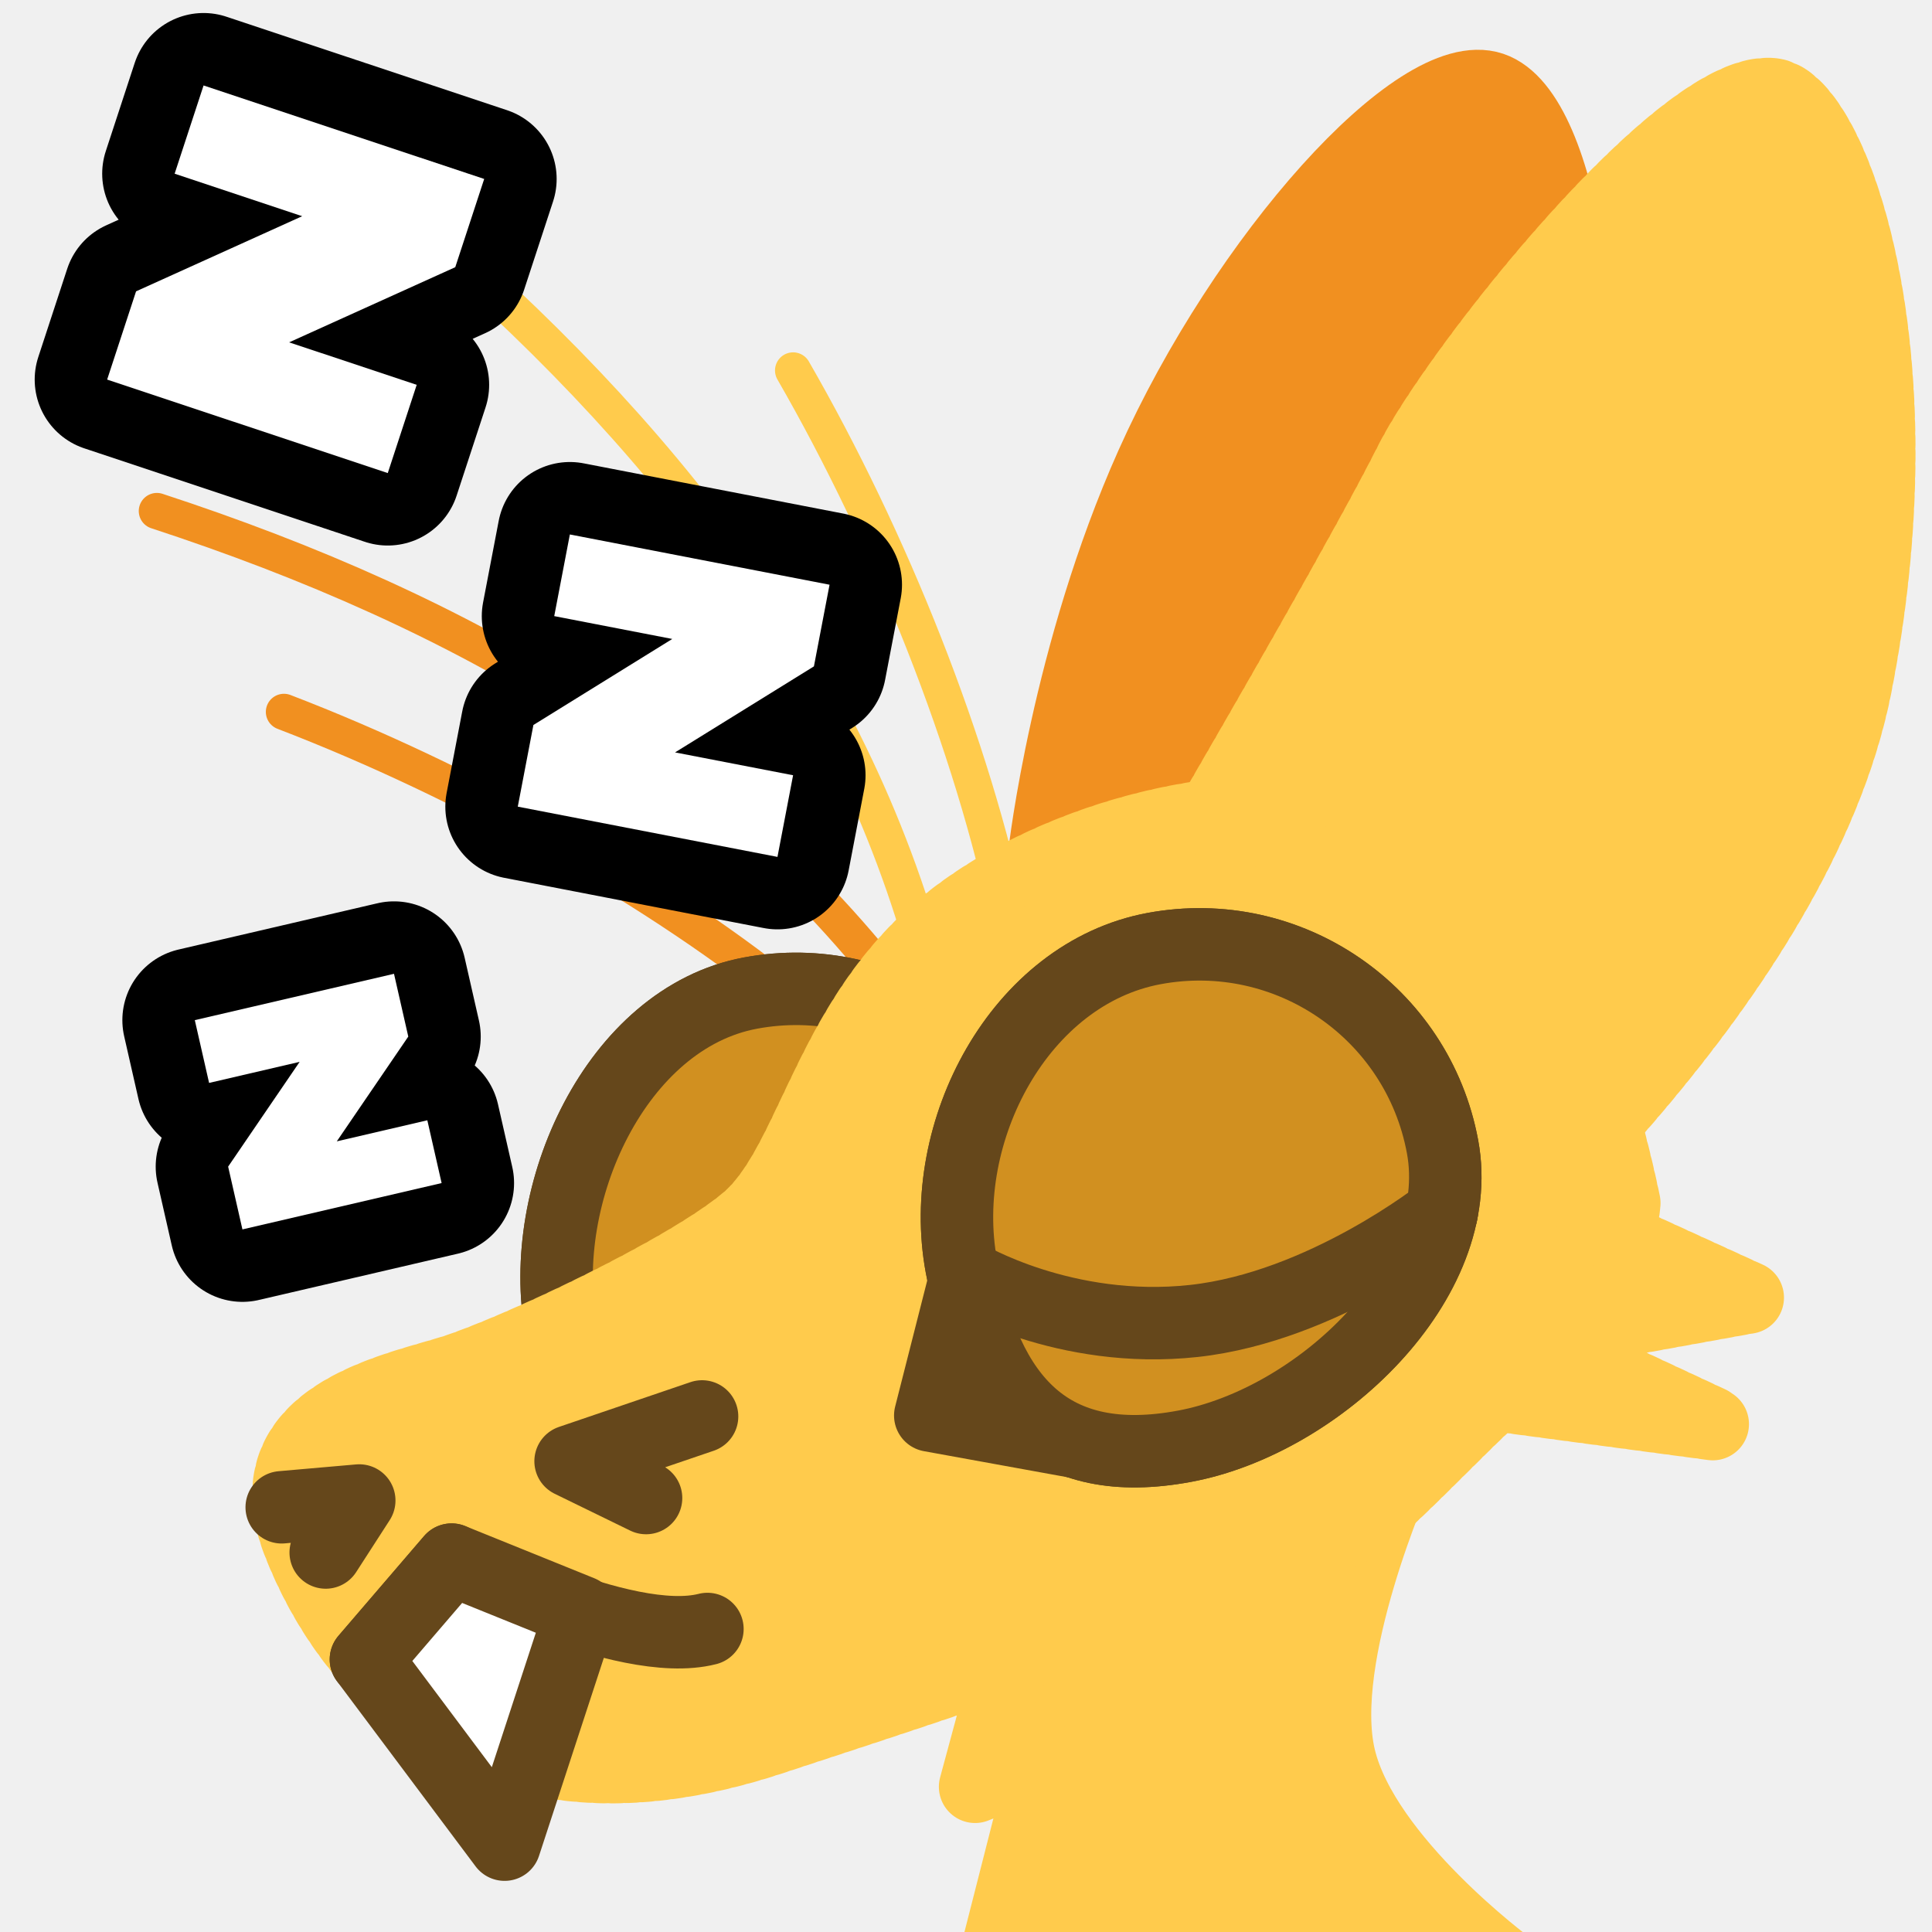
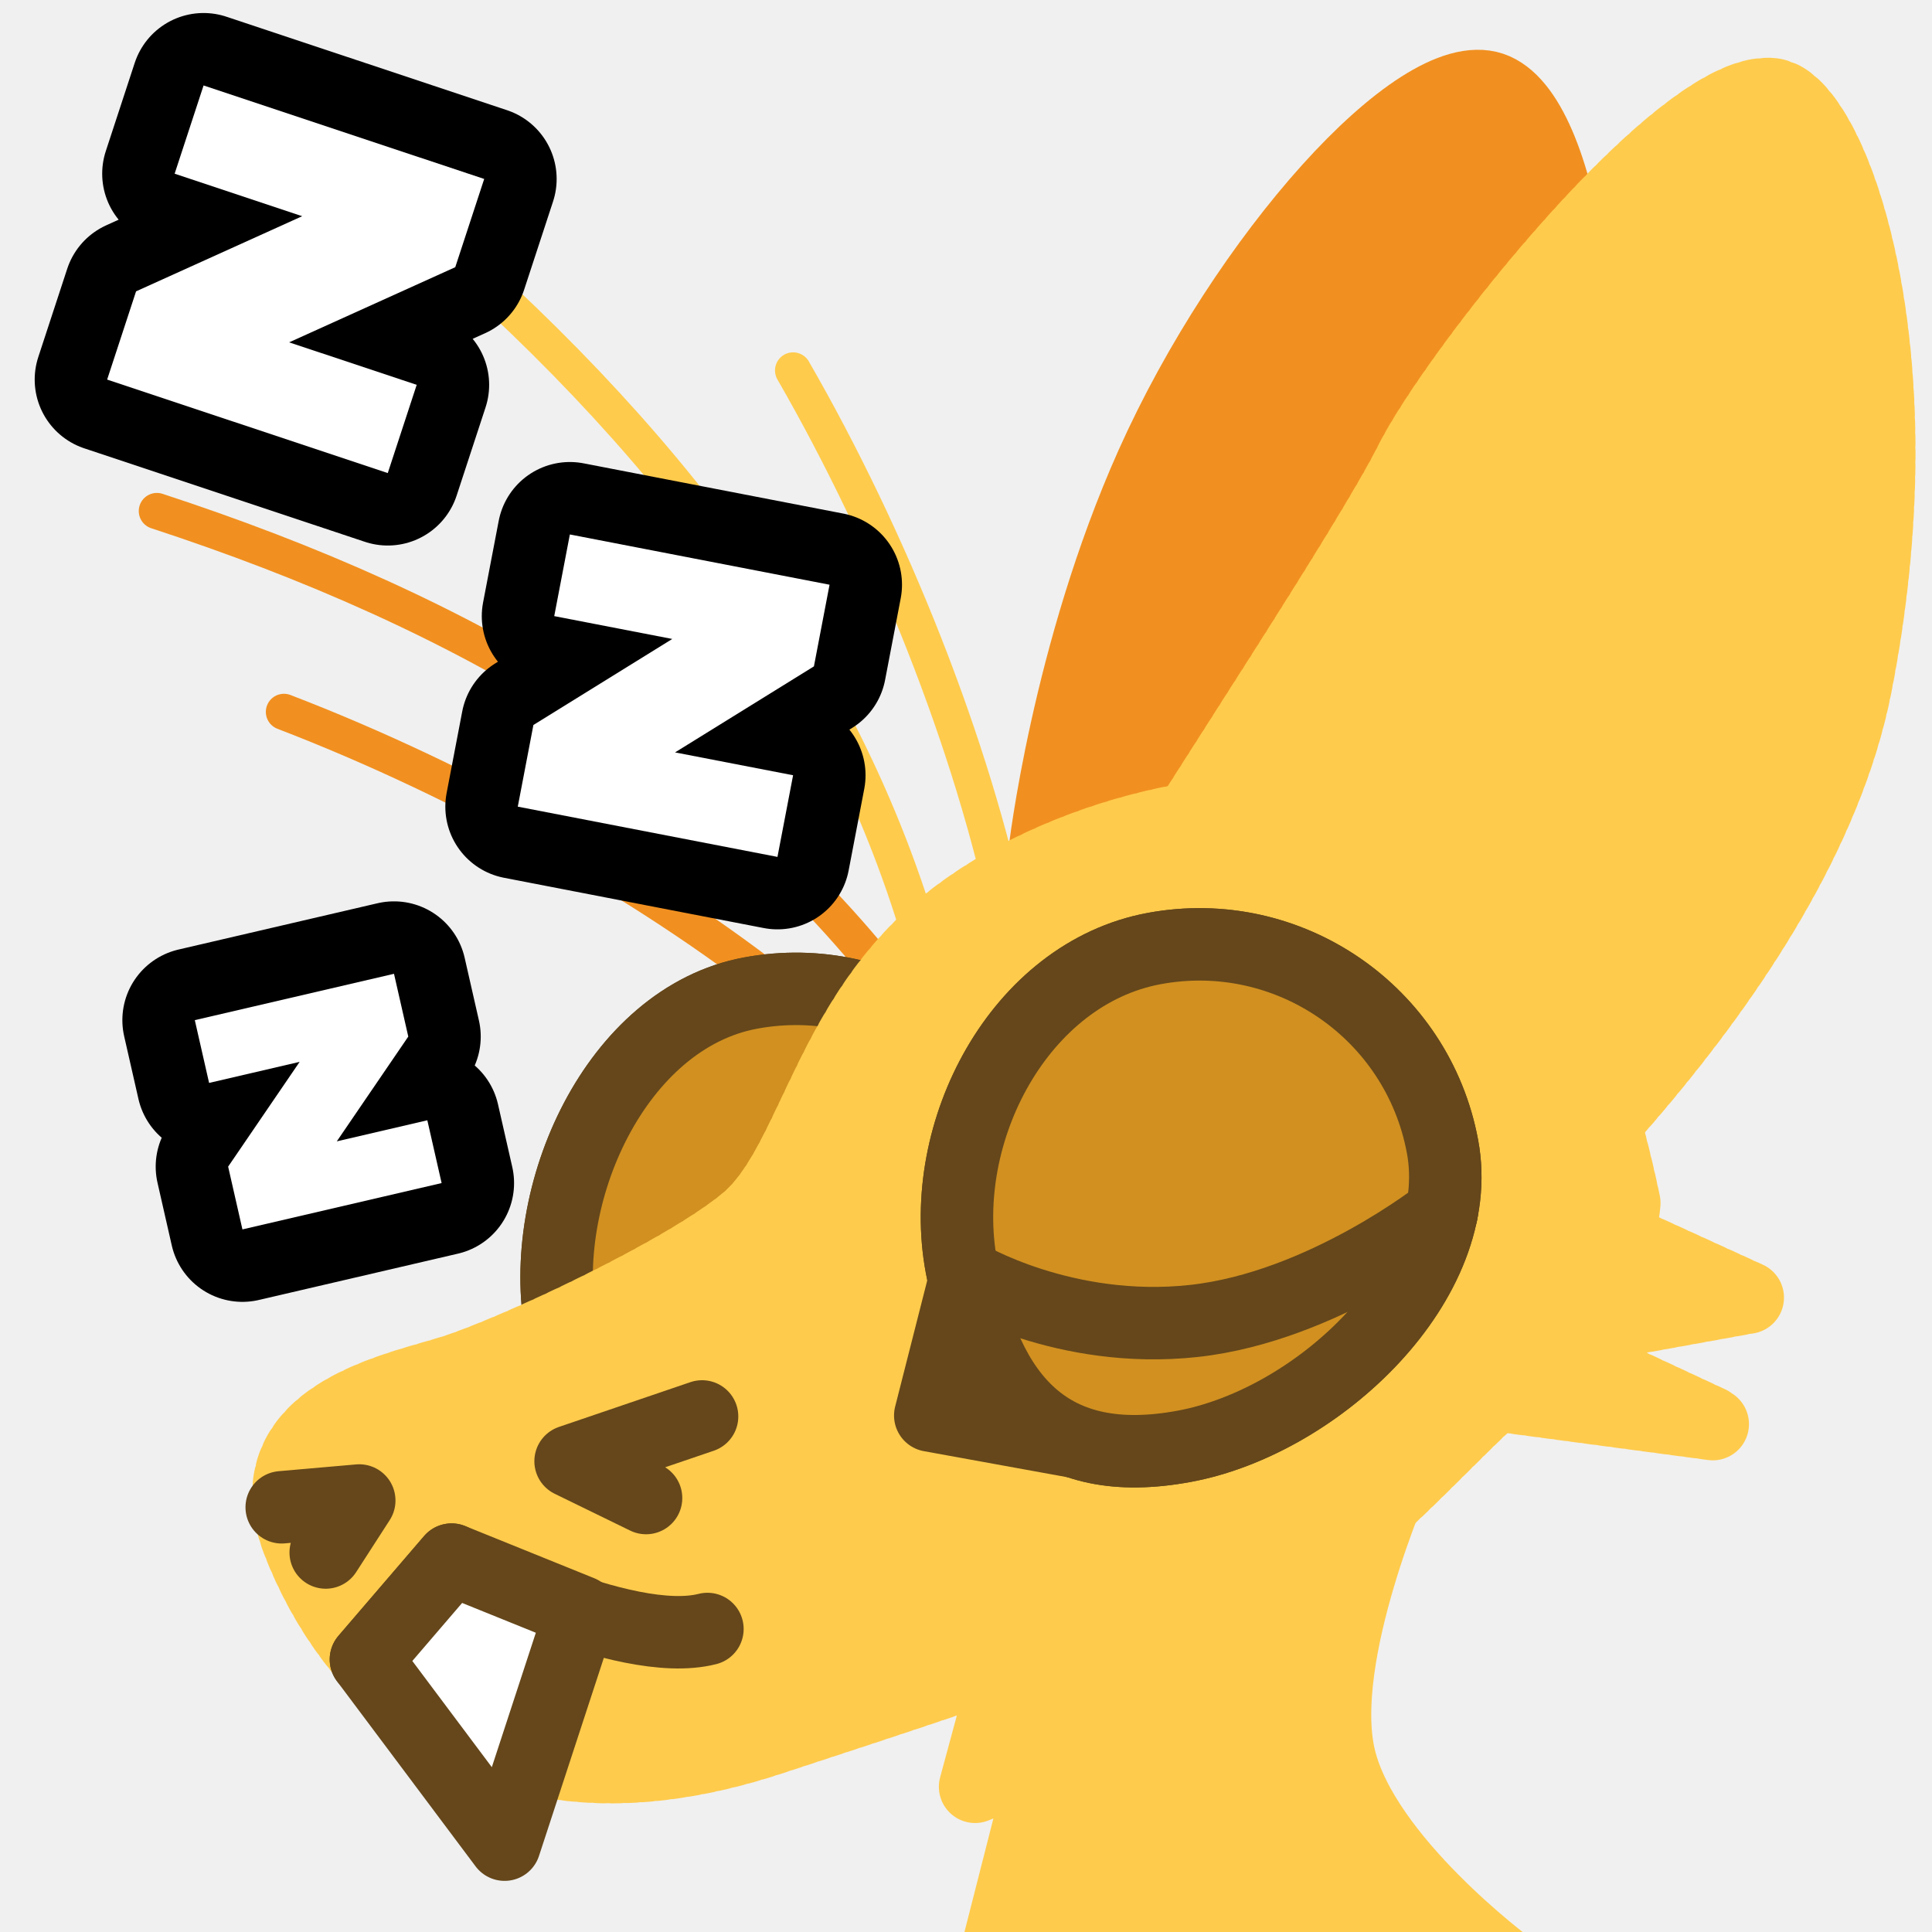
<svg xmlns="http://www.w3.org/2000/svg" version="1.1" id="svg824" width="1706.667" height="1706.667" viewBox="0 0 1706.667 1706.667">
  <defs id="defs828" />
  <g id="layer1" style="display:inline" transform="translate(78.05923)">
    <path style="display:none;fill:#123456;stroke:#123456;stroke-width:64;stroke-linecap:round;stroke-linejoin:round;-inkscape-stroke:none;paint-order:fill markers stroke;stop-color:#000000" d="m 1298.031,865.098 c 70.798,131.454 185.382,239.025 198.706,401.828 -29.438,-19.135 -55.932,-14.719 -79.483,13.247 91.022,54.7 58.514,175.917 81.69,267.15 l -99.353,6.624 c 66.759,58.919 81.773,128.186 90.522,198.706 l -494.507,2.208 c -24.38,-41.481 23.115,-208.563 66.236,-227.044 0,0 3.379,-20.015 -75.353,-9.455 C 1015.23,1271.09 1172.184,1096.186 1298.031,865.098 Z" id="path3091" />
    <path style="opacity:1;fill:#ffcb4c;fill-opacity:1;stroke:#ffcb4c;stroke-width:64;stroke-linecap:round;stroke-linejoin:round;stroke-miterlimit:4;stroke-dasharray:none;stroke-dashoffset:0;stroke-opacity:1;paint-order:fill markers stroke;stop-color:#000000" d="m 848.093,1338.888 -64.785,239.508 62.822,-25.521 -51.043,200.244 459.384,-15.705 c 0,0 -127.607,-94.233 -149.202,-184.539 -21.595,-90.306 51.043,-253.25 51.043,-253.25 z" id="path3340" />
    <g id="g12988" transform="rotate(-10.52984,835.0175,794.7742)">
      <path style="display:inline;fill:none;fill-opacity:1;stroke:#f19020;stroke-width:32;stroke-linecap:round;stroke-linejoin:round;stroke-miterlimit:4;stroke-dasharray:none;stroke-dashoffset:0;stroke-opacity:1;paint-order:fill markers stroke;stop-color:#000000" d="m 214.247,510.634 c 146.957,90.167 298.173,215.743 401.657,338.766" id="path6280-0-6" />
      <path style="display:inline;fill:none;fill-opacity:1;stroke:#f19020;stroke-width:32;stroke-linecap:round;stroke-linejoin:round;stroke-miterlimit:4;stroke-dasharray:none;stroke-dashoffset:0;stroke-opacity:1;paint-order:fill markers stroke;stop-color:#000000" d="M 136.307,315.67 C 386.364,452.289 592.003,626.13 711.506,872.152" id="path6280-3" />
      <g id="g12997">
        <path id="path1915-9" style="display:inline;fill:#fefefe;stroke:#65471b;stroke-width:64;stroke-linecap:round;stroke-linejoin:round;paint-order:fill markers stroke;stop-color:#000000" d="m 792.618,1048.728 c 10e-6,120.717 -155.86,218.577 -276.577,218.577 -120.717,0 -160.577,-55.86 -160.577,-176.577 0,-120.717 97.86,-260.577 218.577,-260.577 120.717,0 218.577,97.86 218.577,218.577 z" />
        <path style="opacity:1;fill:#ffffff;fill-opacity:1;stroke:#65471b;stroke-width:48;stroke-linecap:round;stroke-linejoin:round;stroke-miterlimit:4;stroke-dasharray:none;stroke-dashoffset:0;stroke-opacity:1;paint-order:fill markers stroke;stop-color:#000000" d="M 498.974,962.622 V 1132.626" id="path2372" />
        <path id="path11566" style="display:inline;fill:#d19020;fill-opacity:1;stroke:#65471b;stroke-width:64;stroke-linecap:round;stroke-linejoin:round;paint-order:fill markers stroke;stop-color:#000000" d="m 792.618,1048.728 c 10e-6,120.717 -155.86,218.577 -276.577,218.577 -120.717,0 -160.577,-55.86 -160.577,-176.577 0,-120.717 97.86,-260.577 218.577,-260.577 120.717,0 218.577,97.86 218.577,218.577 z" />
      </g>
      <path style="display:inline;opacity:1;fill:#f19020;fill-opacity:1;stroke:#f19020;stroke-width:64;stroke-linecap:round;stroke-miterlimit:4;stroke-dasharray:none;stroke-dashoffset:0;stroke-opacity:1;paint-order:fill markers stroke;stop-color:#000000" d="m 851.951,756.04 c 0,0 51.915,-169.464 155.74,-319.835 114.218,-165.422 296.224,-305.64 356.185,-272.343 59.961,33.297 46.561,258.283 -4.512,390.807 -51.073,132.524 -244.886,372.764 -244.886,372.764 z" id="path1640" />
      <path id="path1148" style="display:inline;opacity:1;fill:#ffcb4c;stroke:#ffcb4c;stroke-width:64;stroke-linecap:round;stroke-linejoin:round;stroke-miterlimit:4;stroke-dasharray:6.4, 6.4;stroke-dashoffset:0;stroke-opacity:1;paint-order:fill markers stroke;stop-color:#000000" d="m 1299.055,1153.559 c 0,0 -0.108,-10.821 -0.951,-28.418 -0.422,-8.799 -1.026,-19.291 -1.895,-30.973 -0.869,-11.681 -2,-24.552 -3.473,-38.105 -1.473,-13.553 -3.289,-27.788 -5.523,-42.201 -2.235,-14.413 -4.889,-29.005 -8.043,-43.268 -1.577,-7.131 -3.279,-14.182 -5.115,-21.086 -1.836,-6.904 -3.807,-13.662 -5.922,-20.213 -2.115,-6.551 -4.373,-12.892 -6.787,-18.963 -2.414,-6.071 -4.983,-11.87 -7.715,-17.334 -2.732,-5.464 -5.935,-10.786 -9.539,-15.961 -3.604,-5.175 -7.611,-10.205 -11.949,-15.084 -4.338,-4.879 -9.007,-9.609 -13.94,-14.186 -4.932,-4.576 -10.126,-8.999 -15.514,-13.266 -5.387,-4.266 -10.967,-8.375 -16.67,-12.324 -5.703,-3.949 -11.53,-7.738 -17.41,-11.363 -11.761,-7.251 -23.737,-13.847 -35.371,-19.76 -11.634,-5.913 -22.926,-11.142 -33.32,-15.66 -10.395,-4.519 -19.891,-8.326 -27.934,-11.395 -16.085,-6.137 -26.354,-9.318 -26.354,-9.318 -106.831,-15.988 -232.175,6.969 -312.625,60.014 -101.267,66.77 -136.887,176.629 -198.707,211.955 -61.82,35.325 -225.2,77.273 -280.396,83.897 -55.196,6.623 -183.25,6.625 -161.172,123.641 22.078,117.016 112.599,282.605 377.541,247.279 264.942,-35.326 313.515,-44.157 536.508,-88.314 22.897,-4.534 116.553,-74.9 149.533,-93.528 l 185.512,60.765 -127.272,-90.868 c 5.358,-4.84 10.6,-9.718 15.633,-14.637 l 160.81,0.747 -103.615,-72.79 c 3.481,-6.554 6.481,-13.021 8.627,-19.307 1.052,-3.082 2.033,-6.627 3.047,-9.977 z" />
      <path style="display:none;fill:#123456;stroke:#123456;stroke-width:64;stroke-linecap:round;stroke-linejoin:round;-inkscape-stroke:none;paint-order:fill markers stroke;stop-color:#000000" d="M 880.931,744.045 C 763.916,771.643 622.613,916.257 622.613,916.257 620.953,833.211 611.28,749.437 735.213,677.809 c -124.695,-7.457 -249.288,-15.117 -408.452,46.365 0,0 303.226,-263.622 490.142,-280.397 172.212,-15.455 264.942,37.533 264.942,37.533 -0.192,-45.683 -31.458,-88.259 -90.522,-128.055 0,0 295.852,97.145 333.385,194.291 37.533,97.145 28.702,167.796 28.702,167.796 l -243.752,34.923 c 0,0 -111.711,-33.819 -228.727,-6.221 z" id="path1637" />
-       <path id="path13483" style="display:inline;opacity:1;fill:#ffcb4c;stroke:#ffcb4c;stroke-width:64;stroke-linecap:round;stroke-linejoin:round;stroke-miterlimit:4;stroke-dasharray:6.4, 6.4;stroke-dashoffset:0;stroke-opacity:1;paint-order:fill markers stroke;stop-color:#000000" d="m 1607.899,214.923 c -74.953,-26.448 -320.918,188.845 -375.352,260.886 -48.466,64.142 -182.964,221.215 -221.131,265.709 0,0 8.625,6.417 21.751,17.557 6.563,5.57 14.252,12.32 22.55,20.04 8.299,7.72 17.207,16.408 26.21,25.855 9.004,9.447 18.102,19.653 26.78,30.404 4.339,5.375 8.573,10.887 12.637,16.509 4.064,5.622 7.958,11.353 11.619,17.169 3.66,5.816 7.087,11.715 10.215,17.672 3.128,5.957 5.958,11.971 8.425,18.016 2.467,6.045 4.572,12.121 6.249,18.201 1.677,6.08 2.926,12.164 3.684,18.226 0.758,6.062 1.251,12.386 1.507,18.913 0.256,6.528 0.276,13.26 0.09,20.141 -0.185,6.881 -0.576,13.91 -1.141,21.032 -0.566,7.122 -1.307,14.337 -2.193,21.587 -1.772,14.499 -4.124,29.142 -6.813,43.478 -2.689,14.336 -5.713,28.363 -8.834,41.634 -3.121,13.271 -6.337,25.785 -9.405,37.09 -3.068,11.305 -5.99,21.4 -8.52,29.838 -5.06,16.875 -8.559,27.115 -8.559,27.115 130.452,-78.603 382.965,-251.927 465.648,-459.593 113.204,-284.32 73.188,-510.326 24.583,-527.477 z" />
+       <path id="path13483" style="display:inline;opacity:1;fill:#ffcb4c;stroke:#ffcb4c;stroke-width:64;stroke-linecap:round;stroke-linejoin:round;stroke-miterlimit:4;stroke-dasharray:6.4, 6.4;stroke-dashoffset:0;stroke-opacity:1;paint-order:fill markers stroke;stop-color:#000000" d="m 1607.899,214.923 c -74.953,-26.448 -320.918,188.845 -375.352,260.886 -48.466,64.142 -245.55,267.969 -283.718,312.463 0,0 71.211,-40.337 84.337,-29.197 6.563,5.57 14.252,12.32 22.55,20.04 8.299,7.72 17.207,16.408 26.21,25.855 9.004,9.447 18.102,19.653 26.78,30.404 4.339,5.375 8.573,10.887 12.637,16.509 4.064,5.622 7.958,11.353 11.619,17.169 3.66,5.816 7.087,11.715 10.215,17.672 3.128,5.957 5.958,11.971 8.425,18.016 2.467,6.045 4.572,12.121 6.249,18.201 1.677,6.08 2.926,12.164 3.684,18.226 0.758,6.062 1.251,12.386 1.507,18.913 0.256,6.528 0.276,13.26 0.09,20.141 -0.185,6.881 -0.576,13.91 -1.141,21.032 -0.566,7.122 -1.307,14.337 -2.193,21.587 -1.772,14.499 -4.124,29.142 -6.813,43.478 -2.689,14.336 -5.713,28.363 -8.834,41.634 -3.121,13.271 -6.337,25.785 -9.405,37.09 -3.068,11.305 -5.99,21.4 -8.52,29.838 -5.06,16.875 -8.559,27.115 -8.559,27.115 130.452,-78.603 382.965,-251.927 465.648,-459.593 113.204,-284.32 73.188,-510.326 24.583,-527.477 z" />
      <g id="g13003">
        <path style="opacity:1;fill:none;fill-opacity:1;stroke:#65471b;stroke-width:64;stroke-linecap:round;stroke-linejoin:round;stroke-miterlimit:4;stroke-dasharray:none;stroke-dashoffset:0;stroke-opacity:1;paint-order:fill markers stroke;stop-color:#000000" d="m 83.898,1201.07 68.443,6.623 -37.533,39.741" id="path2163" />
        <path style="opacity:1;fill:none;fill-opacity:1;stroke:#65471b;stroke-width:64;stroke-linecap:round;stroke-linejoin:round;stroke-miterlimit:4;stroke-dasharray:none;stroke-dashoffset:0;stroke-opacity:1;paint-order:fill markers stroke;stop-color:#000000" d="m 401.828,1251.85 -59.612,-44.157 121.432,-17.663" id="path2198" />
        <path style="opacity:1;fill:none;fill-opacity:1;stroke:#65471b;stroke-width:64;stroke-linecap:round;stroke-linejoin:round;stroke-miterlimit:4;stroke-dasharray:none;stroke-dashoffset:0;stroke-opacity:1;paint-order:fill markers stroke;stop-color:#000000" d="m 132.471,1346.787 90.522,-72.859 c 0,0 134.935,106.632 210.993,101.561" id="path2200" />
        <path style="opacity:1;fill:#ffffff;fill-opacity:1;stroke:#65471b;stroke-width:64;stroke-linecap:round;stroke-linejoin:round;stroke-miterlimit:4;stroke-dasharray:none;stroke-dashoffset:0;stroke-opacity:1;paint-order:fill markers stroke;stop-color:#000000" d="m 222.993,1530.039 -90.522,-183.251 90.522,-72.859 103.769,66.235 z" id="path2202" />
      </g>
      <g id="g12993">
        <path style="opacity:1;fill:#65471b;fill-opacity:1;stroke:#65471b;stroke-width:64;stroke-linecap:round;stroke-linejoin:round;stroke-miterlimit:4;stroke-dasharray:none;stroke-dashoffset:0;stroke-opacity:1;paint-order:fill markers stroke;stop-color:#000000" d="m 661.976,1226.049 53.367,-115.501 86.531,168.711 z" id="path7852" />
        <path id="path1915" style="opacity:1;fill:#fefefe;stroke:#65471b;stroke-width:64;stroke-linecap:round;stroke-linejoin:round;paint-order:fill markers stroke;stop-color:#000000" d="m 1150.289,1075.222 c 0,120.717 -151.86,218.577 -272.577,218.577 -120.717,0 -164.577,-71.86 -164.577,-192.577 -2e-5,-120.717 97.86,-244.577 218.577,-244.577 120.717,-2e-5 218.577,97.86 218.577,218.577 z" />
        <path style="opacity:1;fill:#ffffff;fill-opacity:1;stroke:#65471b;stroke-width:48;stroke-linecap:round;stroke-linejoin:round;stroke-miterlimit:4;stroke-dasharray:none;stroke-dashoffset:0;stroke-opacity:1;paint-order:fill markers stroke;stop-color:#000000" d="m 841.19,982.492 v 189.875" id="path2350" />
        <path id="path11676" style="opacity:1;fill:#d19020;fill-opacity:1;stroke:#65471b;stroke-width:64;stroke-linecap:round;stroke-linejoin:round;paint-order:fill markers stroke;stop-color:#000000" d="m 1150.289,1075.222 c 0,120.717 -151.86,218.577 -272.577,218.577 -120.717,0 -164.577,-71.86 -164.577,-192.577 -2e-5,-120.717 97.86,-244.577 218.577,-244.577 120.717,-2e-5 218.577,97.86 218.577,218.577 z" />
      </g>
      <g id="g10350" transform="rotate(16.52311,-1682.555,4529.974)" style="display:none">
        <ellipse style="fill:#5a2ca0;stroke:#442178;stroke-width:128;stroke-linecap:round;stroke-linejoin:round;stroke-opacity:1;paint-order:stroke fill markers;stop-color:#000000" id="path10133" cx="-156.118" cy="137.384" rx="1183.378" ry="243.545" />
        <path style="fill:#5a2ca0;stroke:#442178;stroke-width:128;stroke-linecap:round;stroke-linejoin:round;stroke-opacity:1;paint-order:fill markers stroke;stop-color:#000000" d="m -574.041,136.887 194.291,-688.849 604.95,-547.546 22.078,1223.148" id="path10248" />
      </g>
      <path style="display:inline;opacity:1;fill:none;fill-opacity:1;stroke:#ffcb4c;stroke-width:32;stroke-linecap:round;stroke-linejoin:round;stroke-miterlimit:4;stroke-dasharray:none;stroke-dashoffset:0;stroke-opacity:1;paint-order:fill markers stroke;stop-color:#000000" d="M 422.098,125.101 C 599.1,348.402 720.689,588.661 734.815,861.807" id="path6280" />
      <path style="display:inline;fill:none;fill-opacity:1;stroke:#ffcb4c;stroke-width:32;stroke-linecap:round;stroke-linejoin:round;stroke-miterlimit:4;stroke-dasharray:none;stroke-dashoffset:0;stroke-opacity:1;paint-order:fill markers stroke;stop-color:#000000" d="m 711.568,296.293 c 57.336,162.601 95.675,355.385 98.55,516.119" id="path6280-0" />
      <path style="fill:#d19020;fill-opacity:1;stroke:#65471b;stroke-width:64;stroke-linecap:round;stroke-linejoin:round;stroke-miterlimit:4;stroke-dasharray:none;stroke-opacity:1;paint-order:fill markers stroke;stop-color:#000000" d="m 715.343,1110.548 c 0,0 76.178,67.366 190.925,75.953 114.747,8.586 232.616,-53.861 232.616,-53.861" id="path14012" />
    </g>
    <g id="g1021" transform="translate(13.24709,-8.831393)">
      <path style="fill:#ffffff;stroke:#000000;stroke-width:128;stroke-linecap:round;stroke-linejoin:round;stroke-miterlimit:4;stroke-dasharray:none;paint-order:stroke fill markers;stop-color:#000000" d="m 80.782,909.993 12.619,55.457 79.981,-18.608 -63.155,92.551 12.619,55.457 175.958,-40.939 -12.619,-55.457 -79.981,18.609 63.155,-92.551 -12.619,-55.457 z" id="path17036" />
      <path style="display:inline;fill:#ffffff;stroke:#000000;stroke-width:128;stroke-linecap:round;stroke-linejoin:round;stroke-miterlimit:4;stroke-dasharray:none;paint-order:stroke fill markers;stop-color:#000000" d="m 412.09,480.959 -13.802,72.131 104.273,20.18 -122.675,75.995 -13.802,72.131 229.4,44.395 13.802,-72.131 -104.273,-20.18 122.675,-75.995 13.802,-72.131 z" id="path17036-0" />
      <path style="display:inline;fill:#ffffff;stroke:#000000;stroke-width:128;stroke-linecap:round;stroke-linejoin:round;stroke-miterlimit:4;stroke-dasharray:none;paint-order:stroke fill markers;stop-color:#000000" d="M 88.517,84.327 62.963,162.271 175.644,199.811 28.892,266.197 3.339,344.141 251.236,426.729 l 25.553,-77.944 -112.681,-37.54 146.752,-66.386 25.553,-77.944 z" id="path17036-3" />
    </g>
  </g>
</svg>
